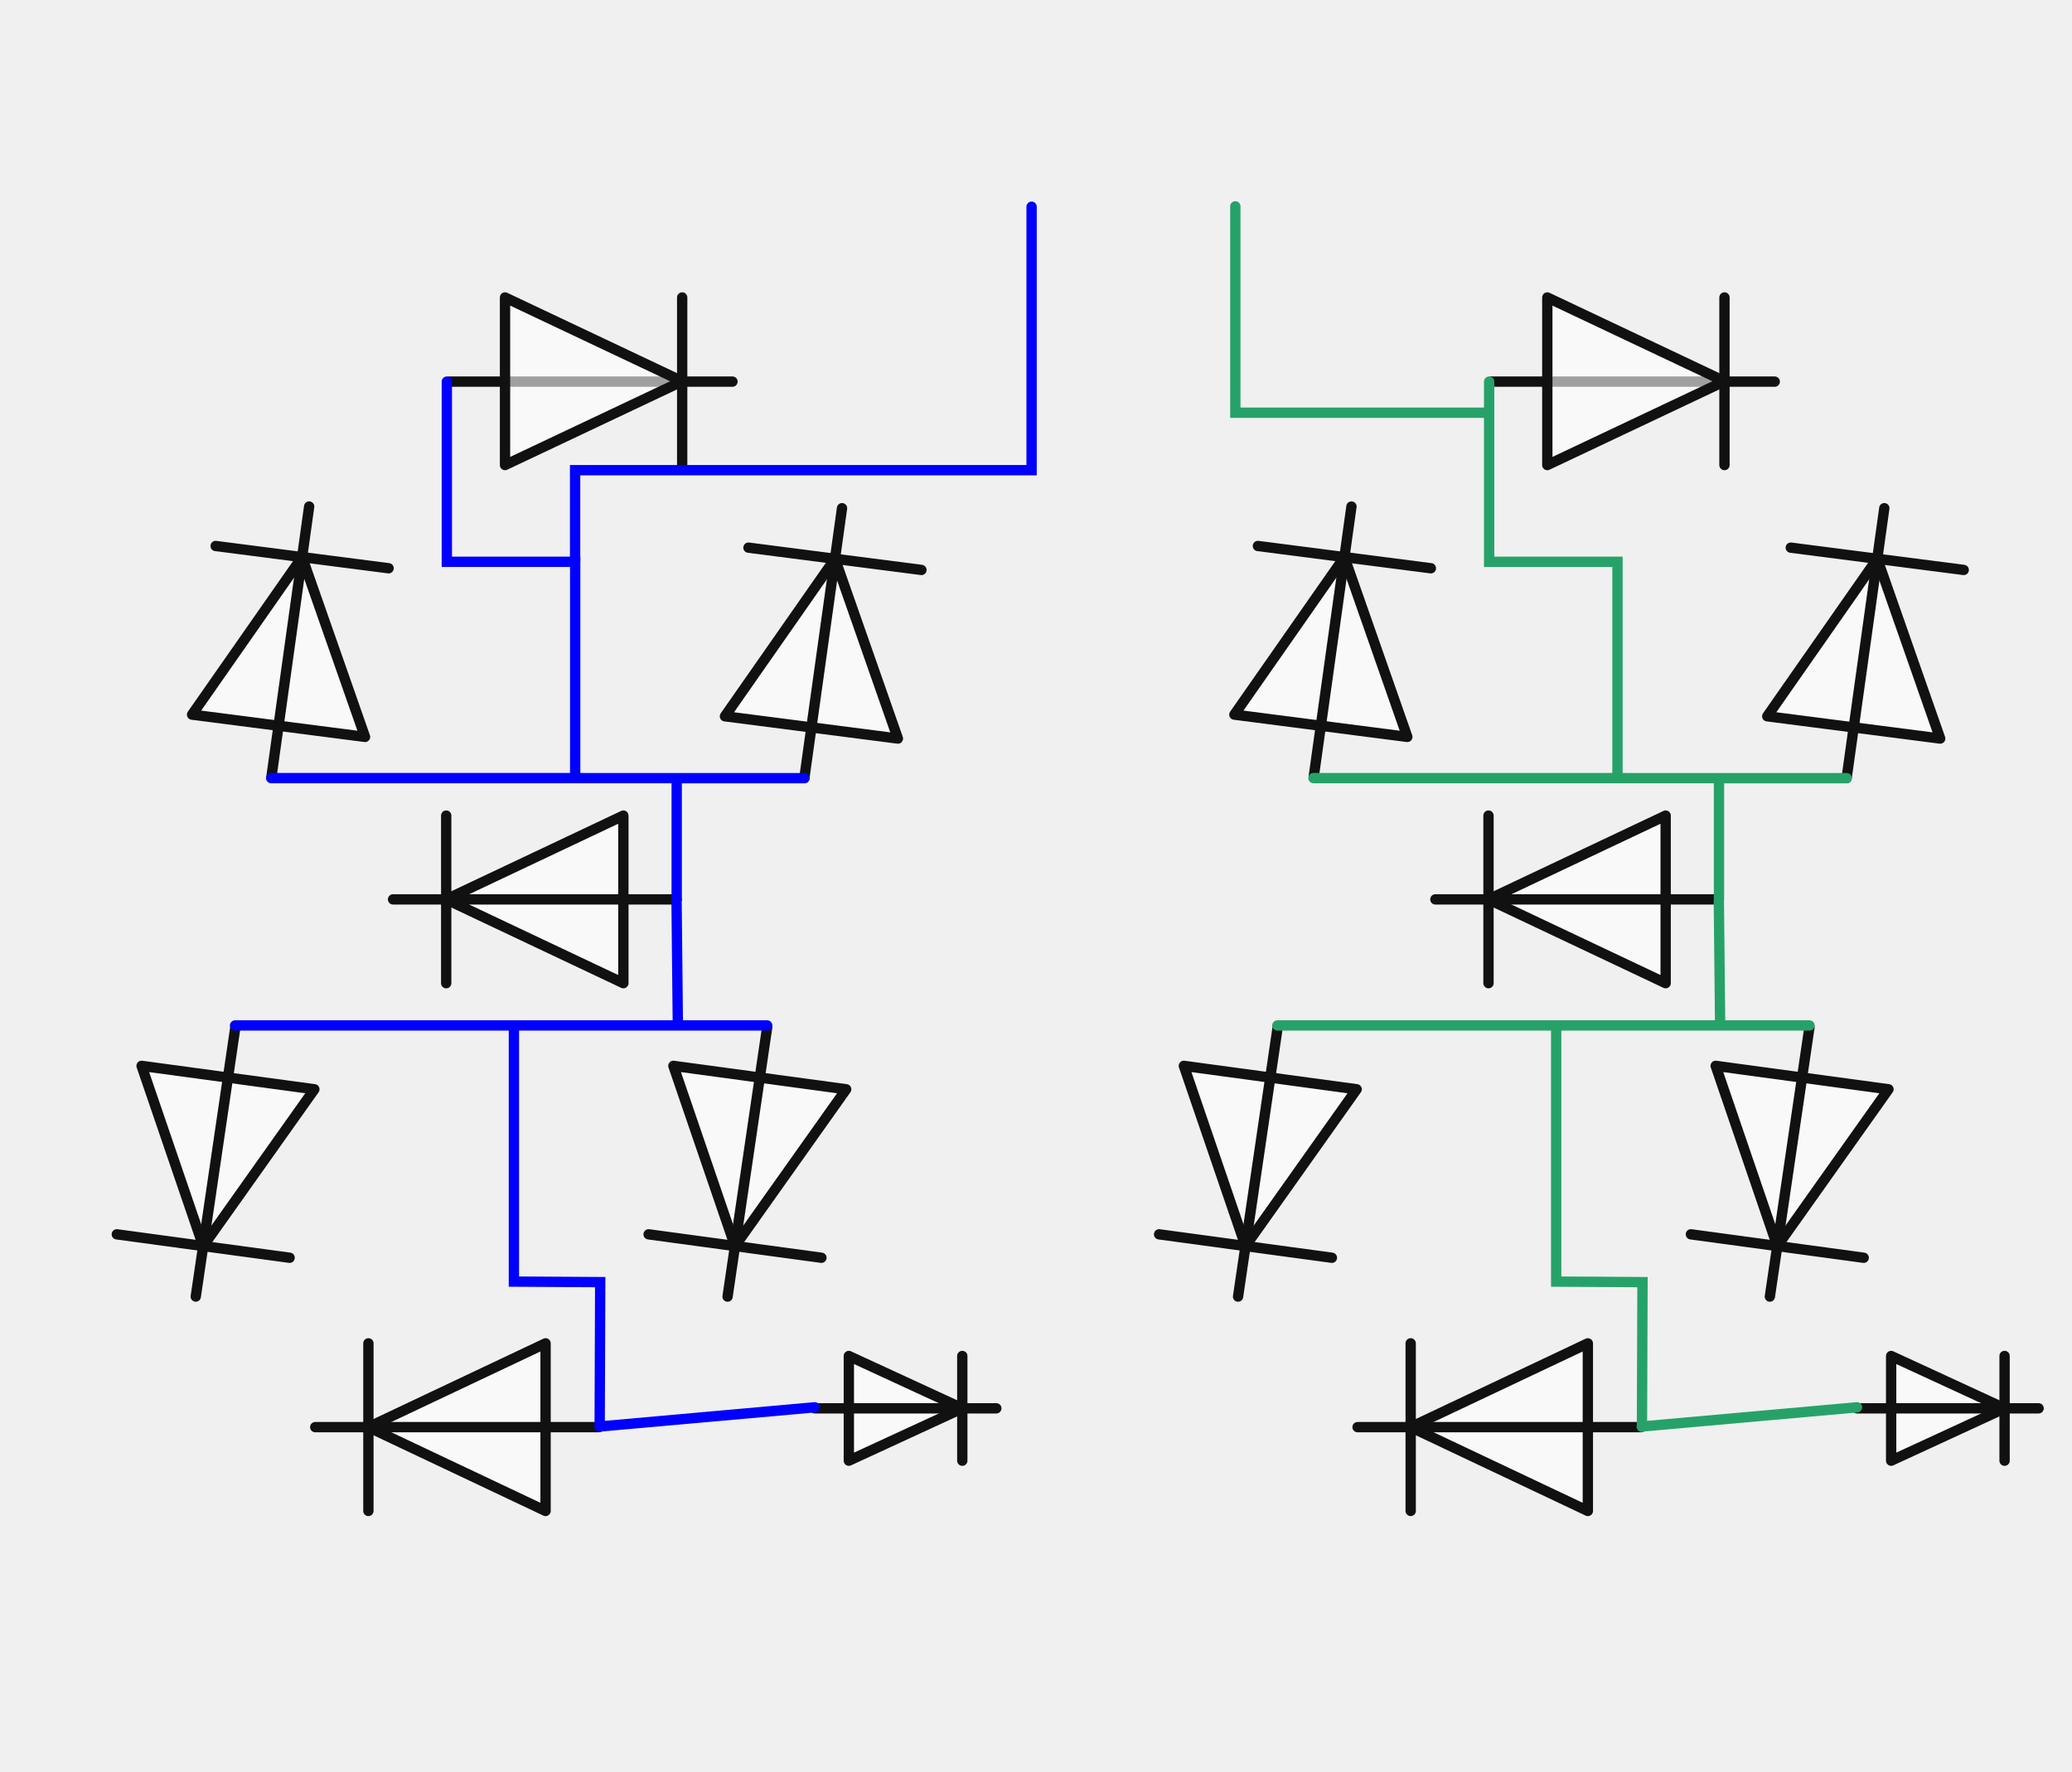
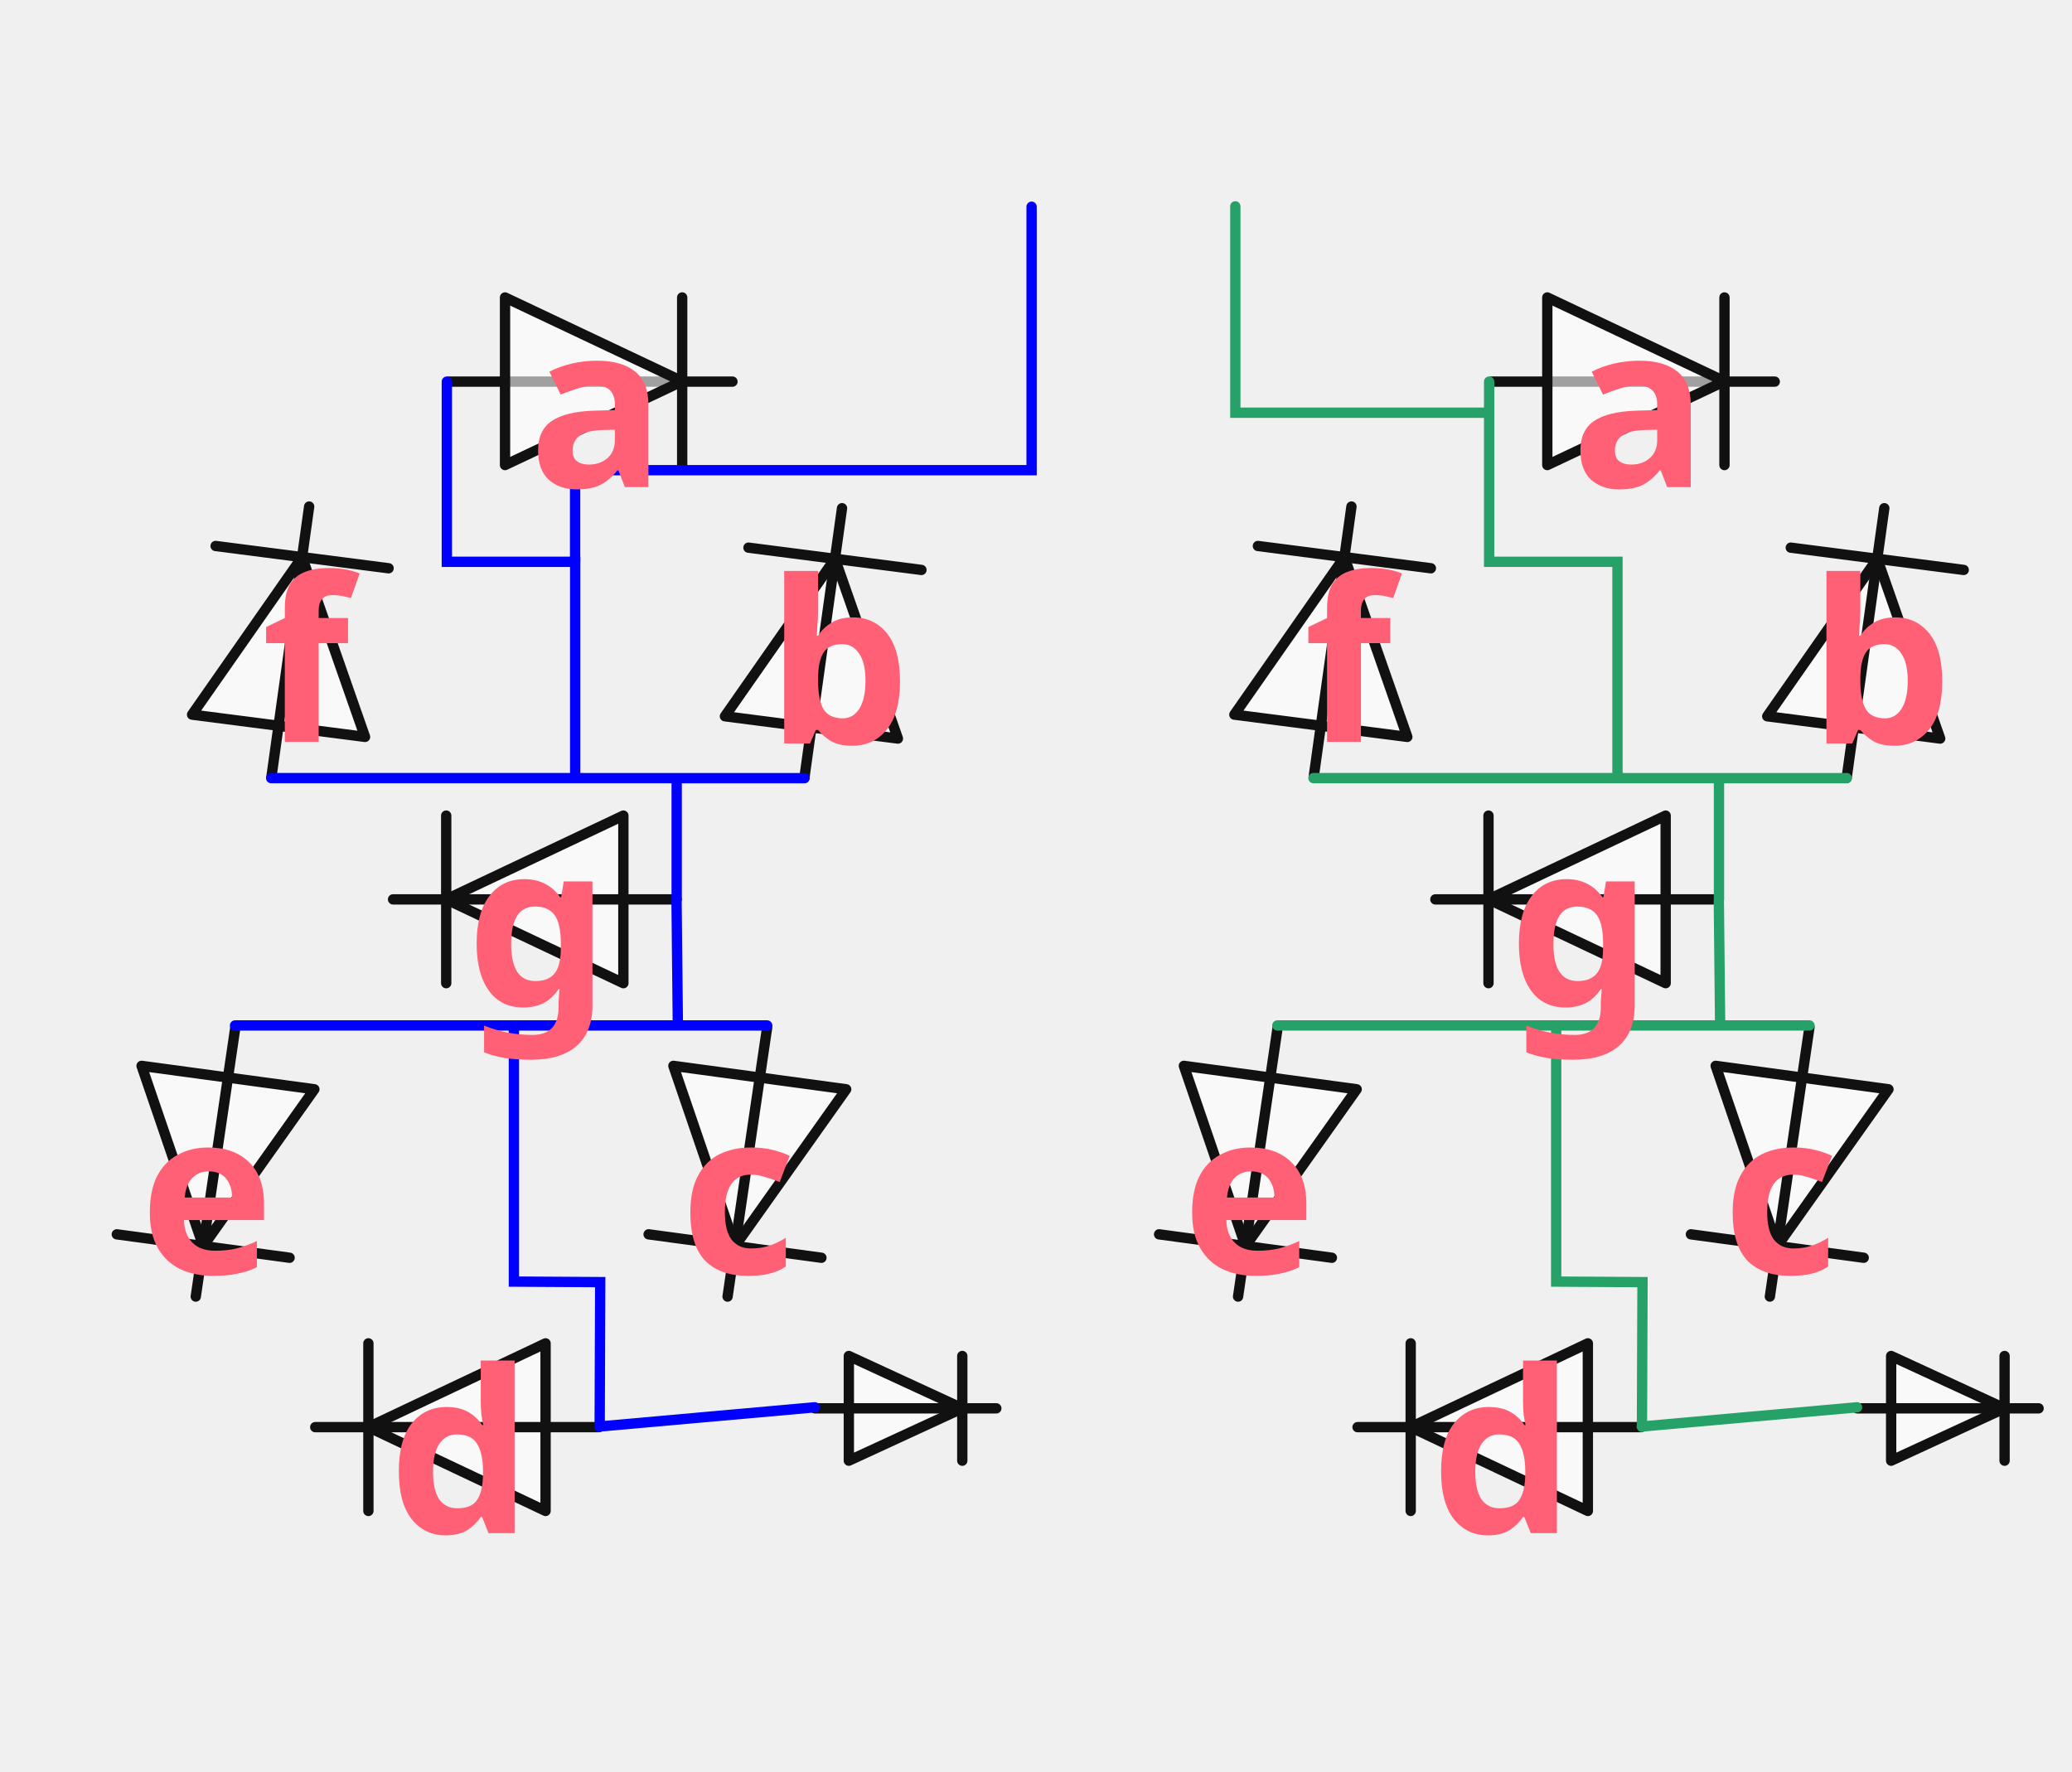
<svg xmlns="http://www.w3.org/2000/svg" viewBox="0 0 100.371 85.806">
  <g id="g4">
    <g id="g1">
      <path d="M 30.197 39.508 L 30.197 47.626 L 21.615 43.567 Z" fill="#ffffff" fill-opacity="0.6" id="path8-4" style="stroke:#111111;stroke-width:0.5;stroke-linecap:round;stroke-linejoin:round;stroke-dasharray:none" />
      <line x1="19.04" y1="43.567" x2="32.772" y2="43.567" id="line9-8" style="fill:none;stroke:#111111;stroke-width:0.5;stroke-linecap:round;stroke-linejoin:round;stroke-dasharray:none" />
      <line x1="21.751" y1="18.486" x2="35.482" y2="18.486" id="line9-8-7" style="fill:none;stroke:#111111;stroke-width:0.5;stroke-linecap:round;stroke-linejoin:round;stroke-dasharray:none" />
      <line x1="21.615" y1="39.508" x2="21.615" y2="47.626" id="line10-8" style="fill:none;stroke:#111111;stroke-width:0.5;stroke-linecap:round;stroke-linejoin:round;stroke-dasharray:none" />
      <path d="M 24.464 22.528 L 24.464 14.409 L 33.046 18.469 Z" fill="#ffffff" fill-opacity="0.6" id="path8-4-5" style="stroke:#111111;stroke-width:0.5;stroke-linecap:round;stroke-linejoin:round;stroke-dasharray:none" />
      <line x1="33.046" y1="22.528" x2="33.046" y2="14.409" id="line10-8-1" style="fill:none;stroke:#111111;stroke-width:0.5;stroke-linecap:round;stroke-linejoin:round;stroke-dasharray:none" />
      <path d="M 26.428 65.073 L 26.428 73.192 L 17.846 69.132 Z" fill="#ffffff" fill-opacity="0.6" id="path8-4-1" style="stroke:#111111;stroke-width:0.5;stroke-linecap:round;stroke-linejoin:round;stroke-dasharray:none" />
      <line x1="15.271" y1="69.132" x2="29.003" y2="69.132" id="line9-8-52" style="fill:none;stroke:#111111;stroke-width:0.5;stroke-linecap:round;stroke-linejoin:round;stroke-dasharray:none" />
      <line x1="17.846" y1="65.073" x2="17.846" y2="73.191" id="line10-8-7" style="fill:none;stroke:#111111;stroke-width:0.5;stroke-linecap:round;stroke-linejoin:round;stroke-dasharray:none" />
      <path d="M 41.119 70.757 L 41.119 65.685 L 46.615 68.221 Z" fill="#ffffff" fill-opacity="0.6" id="path8-4-1-3" style="stroke:#111111;stroke-width:0.5;stroke-linecap:round;stroke-linejoin:round;stroke-dasharray:none" />
      <line x1="48.263" y1="68.221" x2="39.471" y2="68.221" id="line9-8-52-3" style="fill:none;stroke:#111111;stroke-width:0.5;stroke-linecap:round;stroke-linejoin:round;stroke-dasharray:none" />
      <line x1="46.615" y1="70.757" x2="46.615" y2="65.685" id="line10-8-7-4" style="fill:none;stroke:#111111;stroke-width:0.5;stroke-linecap:round;stroke-linejoin:round;stroke-dasharray:none" />
      <path d="M 17.683 35.696 L 9.304 34.617 L 14.634 26.988 Z" fill="#ffffff" fill-opacity="0.6" id="path8-4-2" style="stroke:#111111;stroke-width:0.5;stroke-linecap:round;stroke-linejoin:round;stroke-dasharray:none" />
      <line x1="14.976" y1="24.537" x2="13.152" y2="37.607" id="line9-8-3" style="fill:none;stroke:#111111;stroke-width:0.5;stroke-linecap:round;stroke-linejoin:round;stroke-dasharray:none" />
      <line x1="18.824" y1="27.527" x2="10.445" y2="26.448" id="line10-8-2" style="fill:none;stroke:#111111;stroke-width:0.5;stroke-linecap:round;stroke-linejoin:round;stroke-dasharray:none" />
      <path d="M 43.496 35.776 L 35.117 34.697 L 40.447 27.068 Z" fill="#ffffff" fill-opacity="0.6" id="path8-4-2-6" style="stroke:#111111;stroke-width:0.5;stroke-linecap:round;stroke-linejoin:round;stroke-dasharray:none" />
      <line x1="40.789" y1="24.618" x2="38.964" y2="37.687" id="line9-8-3-8" style="fill:none;stroke:#111111;stroke-width:0.5;stroke-linecap:round;stroke-linejoin:round;stroke-dasharray:none" />
      <line x1="44.636" y1="27.608" x2="36.257" y2="26.529" id="line10-8-2-5" style="fill:none;stroke:#111111;stroke-width:0.5;stroke-linecap:round;stroke-linejoin:round;stroke-dasharray:none" />
      <path d="M 40.991 52.766 L 32.620 51.631 L 35.605 60.359 Z" fill="#ffffff" fill-opacity="0.6" id="path8-4-2-1" style="stroke:#111111;stroke-width:0.5;stroke-linecap:round;stroke-linejoin:round;stroke-dasharray:none" />
      <line x1="35.245" y1="62.807" x2="37.165" y2="49.75" id="line9-8-3-89" style="fill:none;stroke:#111111;stroke-width:0.5;stroke-linecap:round;stroke-linejoin:round;stroke-dasharray:none" />
      <line x1="39.791" y1="60.927" x2="31.420" y2="59.792" id="line10-8-2-2" style="fill:none;stroke:#111111;stroke-width:0.5;stroke-linecap:round;stroke-linejoin:round;stroke-dasharray:none" />
      <path d="M 15.229 52.766 L 6.858 51.631 L 9.843 60.359 Z" fill="#ffffff" fill-opacity="0.6" id="path8-4-2-1-3" style="stroke:#111111;stroke-width:0.5;stroke-linecap:round;stroke-linejoin:round;stroke-dasharray:none" />
      <line x1="9.483" y1="62.807" x2="11.403" y2="49.75" id="line9-8-3-89-8" style="fill:none;stroke:#111111;stroke-width:0.5;stroke-linecap:round;stroke-linejoin:round;stroke-dasharray:none" />
      <line x1="14.029" y1="60.927" x2="5.658" y2="59.792" id="line10-8-2-2-7" style="fill:none;stroke:#111111;stroke-width:0.5;stroke-linecap:round;stroke-linejoin:round;stroke-dasharray:none" />
      <path style="fill:none;stroke:#0000ff;stroke-width:0.5;stroke-linecap:round;stroke-dasharray:none" d="M 32.773,43.634 32.834,49.427" id="path22" />
      <path id="path25" style="fill:none;stroke:#0000ff;stroke-width:0.5;stroke-linecap:round;stroke-dasharray:none" d="M 29.049,69.119 29.075,62.107 24.894,62.082 V 49.723 M 39.468,68.171 29.038,69.102 M 11.386,49.674 H 37.163 M 32.78,43.548 V 37.819 M 21.646,18.486 V 27.213 H 27.863 V 37.614 M 38.968,37.695 13.136,37.692" />
      <path style="fill:none;stroke:#0000ff;stroke-width:0.5;stroke-linecap:round;stroke-dasharray:none;stroke-opacity:1" d="M 27.859,27.195 V 22.777 H 49.972 V 10.014" id="path5" />
    </g>
    <path d="M 80.687 39.508 L 80.687 47.626 L 72.105 43.567 Z" fill="#ffffff" fill-opacity="0.6" id="path8-4-15" style="stroke:#111111;stroke-width:0.5;stroke-linecap:round;stroke-linejoin:round;stroke-dasharray:none" />
    <line x1="69.531" y1="43.567" x2="83.262" y2="43.567" id="line9-8-2" style="fill:none;stroke:#111111;stroke-width:0.5;stroke-linecap:round;stroke-linejoin:round;stroke-dasharray:none" />
    <line x1="72.241" y1="18.486" x2="85.972" y2="18.486" id="line9-8-7-7" style="fill:none;stroke:#111111;stroke-width:0.5;stroke-linecap:round;stroke-linejoin:round;stroke-dasharray:none" />
    <line x1="72.105" y1="39.508" x2="72.105" y2="47.626" id="line10-8-6" style="fill:none;stroke:#111111;stroke-width:0.5;stroke-linecap:round;stroke-linejoin:round;stroke-dasharray:none" />
    <path d="M 74.954 22.528 L 74.954 14.409 L 83.536 18.469 Z" fill="#ffffff" fill-opacity="0.6" id="path8-4-5-1" style="stroke:#111111;stroke-width:0.5;stroke-linecap:round;stroke-linejoin:round;stroke-dasharray:none" />
    <line x1="83.536" y1="22.528" x2="83.536" y2="14.409" id="line10-8-1-4" style="fill:none;stroke:#111111;stroke-width:0.5;stroke-linecap:round;stroke-linejoin:round;stroke-dasharray:none" />
    <path d="M 76.918 65.073 L 76.918 73.192 L 68.336 69.132 Z" fill="#ffffff" fill-opacity="0.6" id="path8-4-1-2" style="stroke:#111111;stroke-width:0.5;stroke-linecap:round;stroke-linejoin:round;stroke-dasharray:none" />
    <line x1="65.762" y1="69.132" x2="79.493" y2="69.132" id="line9-8-52-32" style="fill:none;stroke:#111111;stroke-width:0.5;stroke-linecap:round;stroke-linejoin:round;stroke-dasharray:none" />
    <line x1="68.336" y1="65.073" x2="68.336" y2="73.191" id="line10-8-7-2" style="fill:none;stroke:#111111;stroke-width:0.5;stroke-linecap:round;stroke-linejoin:round;stroke-dasharray:none" />
    <path d="M 91.610 70.757 L 91.610 65.685 L 97.105 68.221 Z" fill="#ffffff" fill-opacity="0.6" id="path8-4-1-3-1" style="stroke:#111111;stroke-width:0.5;stroke-linecap:round;stroke-linejoin:round;stroke-dasharray:none" />
    <line x1="98.753" y1="68.221" x2="89.961" y2="68.221" id="line9-8-52-3-6" style="fill:none;stroke:#111111;stroke-width:0.5;stroke-linecap:round;stroke-linejoin:round;stroke-dasharray:none" />
    <line x1="97.105" y1="70.757" x2="97.105" y2="65.685" id="line10-8-7-4-8" style="fill:none;stroke:#111111;stroke-width:0.5;stroke-linecap:round;stroke-linejoin:round;stroke-dasharray:none" />
    <path d="M 68.173 35.696 L 59.794 34.617 L 65.124 26.988 Z" fill="#ffffff" fill-opacity="0.6" id="path8-4-2-5" style="stroke:#111111;stroke-width:0.5;stroke-linecap:round;stroke-linejoin:round;stroke-dasharray:none" />
    <line x1="65.467" y1="24.537" x2="63.642" y2="37.607" id="line9-8-3-7" style="fill:none;stroke:#111111;stroke-width:0.5;stroke-linecap:round;stroke-linejoin:round;stroke-dasharray:none" />
    <line x1="69.314" y1="27.527" x2="60.935" y2="26.448" id="line10-8-2-6" style="fill:none;stroke:#111111;stroke-width:0.5;stroke-linecap:round;stroke-linejoin:round;stroke-dasharray:none" />
    <path d="M 93.986 35.776 L 85.607 34.697 L 90.937 27.068 Z" fill="#ffffff" fill-opacity="0.6" id="path8-4-2-6-1" style="stroke:#111111;stroke-width:0.5;stroke-linecap:round;stroke-linejoin:round;stroke-dasharray:none" />
    <line x1="91.279" y1="24.618" x2="89.454" y2="37.687" id="line9-8-3-8-8" style="fill:none;stroke:#111111;stroke-width:0.5;stroke-linecap:round;stroke-linejoin:round;stroke-dasharray:none" />
    <line x1="95.126" y1="27.608" x2="86.748" y2="26.529" id="line10-8-2-5-9" style="fill:none;stroke:#111111;stroke-width:0.5;stroke-linecap:round;stroke-linejoin:round;stroke-dasharray:none" />
    <path d="M 91.481 52.766 L 83.110 51.631 L 86.095 60.359 Z" fill="#ffffff" fill-opacity="0.6" id="path8-4-2-1-2" style="stroke:#111111;stroke-width:0.5;stroke-linecap:round;stroke-linejoin:round;stroke-dasharray:none" />
    <line x1="85.735" y1="62.807" x2="87.655" y2="49.75" id="line9-8-3-89-7" style="fill:none;stroke:#111111;stroke-width:0.5;stroke-linecap:round;stroke-linejoin:round;stroke-dasharray:none" />
    <line x1="90.281" y1="60.927" x2="81.910" y2="59.792" id="line10-8-2-2-9" style="fill:none;stroke:#111111;stroke-width:0.5;stroke-linecap:round;stroke-linejoin:round;stroke-dasharray:none" />
    <path d="M 65.719 52.766 L 57.348 51.631 L 60.334 60.359 Z" fill="#ffffff" fill-opacity="0.6" id="path8-4-2-1-3-5" style="stroke:#111111;stroke-width:0.5;stroke-linecap:round;stroke-linejoin:round;stroke-dasharray:none" />
    <line x1="59.974" y1="62.807" x2="61.894" y2="49.75" id="line9-8-3-89-8-4" style="fill:none;stroke:#111111;stroke-width:0.5;stroke-linecap:round;stroke-linejoin:round;stroke-dasharray:none" />
    <line x1="64.519" y1="60.927" x2="56.148" y2="59.792" id="line10-8-2-2-7-3" style="fill:none;stroke:#111111;stroke-width:0.5;stroke-linecap:round;stroke-linejoin:round;stroke-dasharray:none" />
    <path style="fill:none;stroke:#26a269;stroke-width:0.5;stroke-linecap:round;stroke-dasharray:none" d="M 83.263,43.634 83.324,49.427" id="path22-1" />
    <path id="path25-2" style="fill:none;stroke:#26a269;stroke-width:0.5;stroke-linecap:round;stroke-dasharray:none" d="M 79.539,69.119 79.565,62.107 75.384,62.082 V 49.723 M 89.958,68.171 79.528,69.102 M 61.877,49.674 H 87.653 M 83.27,43.548 V 37.819 M 72.136,18.486 V 27.213 H 78.353 V 37.614 M 89.458,37.695 63.626,37.692" />
    <path style="fill:none;stroke:#26a269;stroke-width:0.5;stroke-linecap:round;stroke-dasharray:none" d="M 59.841,9.997 V 19.993 H 71.99" id="path1" />
  </g>
+   <g id="seg-labels" fill="#FF6075" font-family="sans-serif" font-size="11" font-weight="bold" text-anchor="middle" dominant-baseline="central" style="stroke:none;pointer-events:none">
+     <text x="28.92" y="19.33">a</text>
+     <text x="40.61" y="31.75">b</text>
+     <text x="35.77" y="57.43">c</text>
+     <text x="22.30" y="70">d</text>
+     <text x="10.01" y="57.43">e</text>
+     <text x="14.80" y="31.67">f</text>
+     <text x="26.07" y="44.43">g</text>
+     <text x="79.41" y="19.33">a</text>
+     <text x="91.10" y="31.75">b</text>
+     <text x="86.26" y="57.43">c</text>
+     <text x="72.79" y="70">d</text>
+     <text x="60.50" y="57.43">e</text>
+     <text x="65.29" y="31.67">f</text>
+     <text x="76.56" y="44.43">g</text>
+   </g>
</svg>
